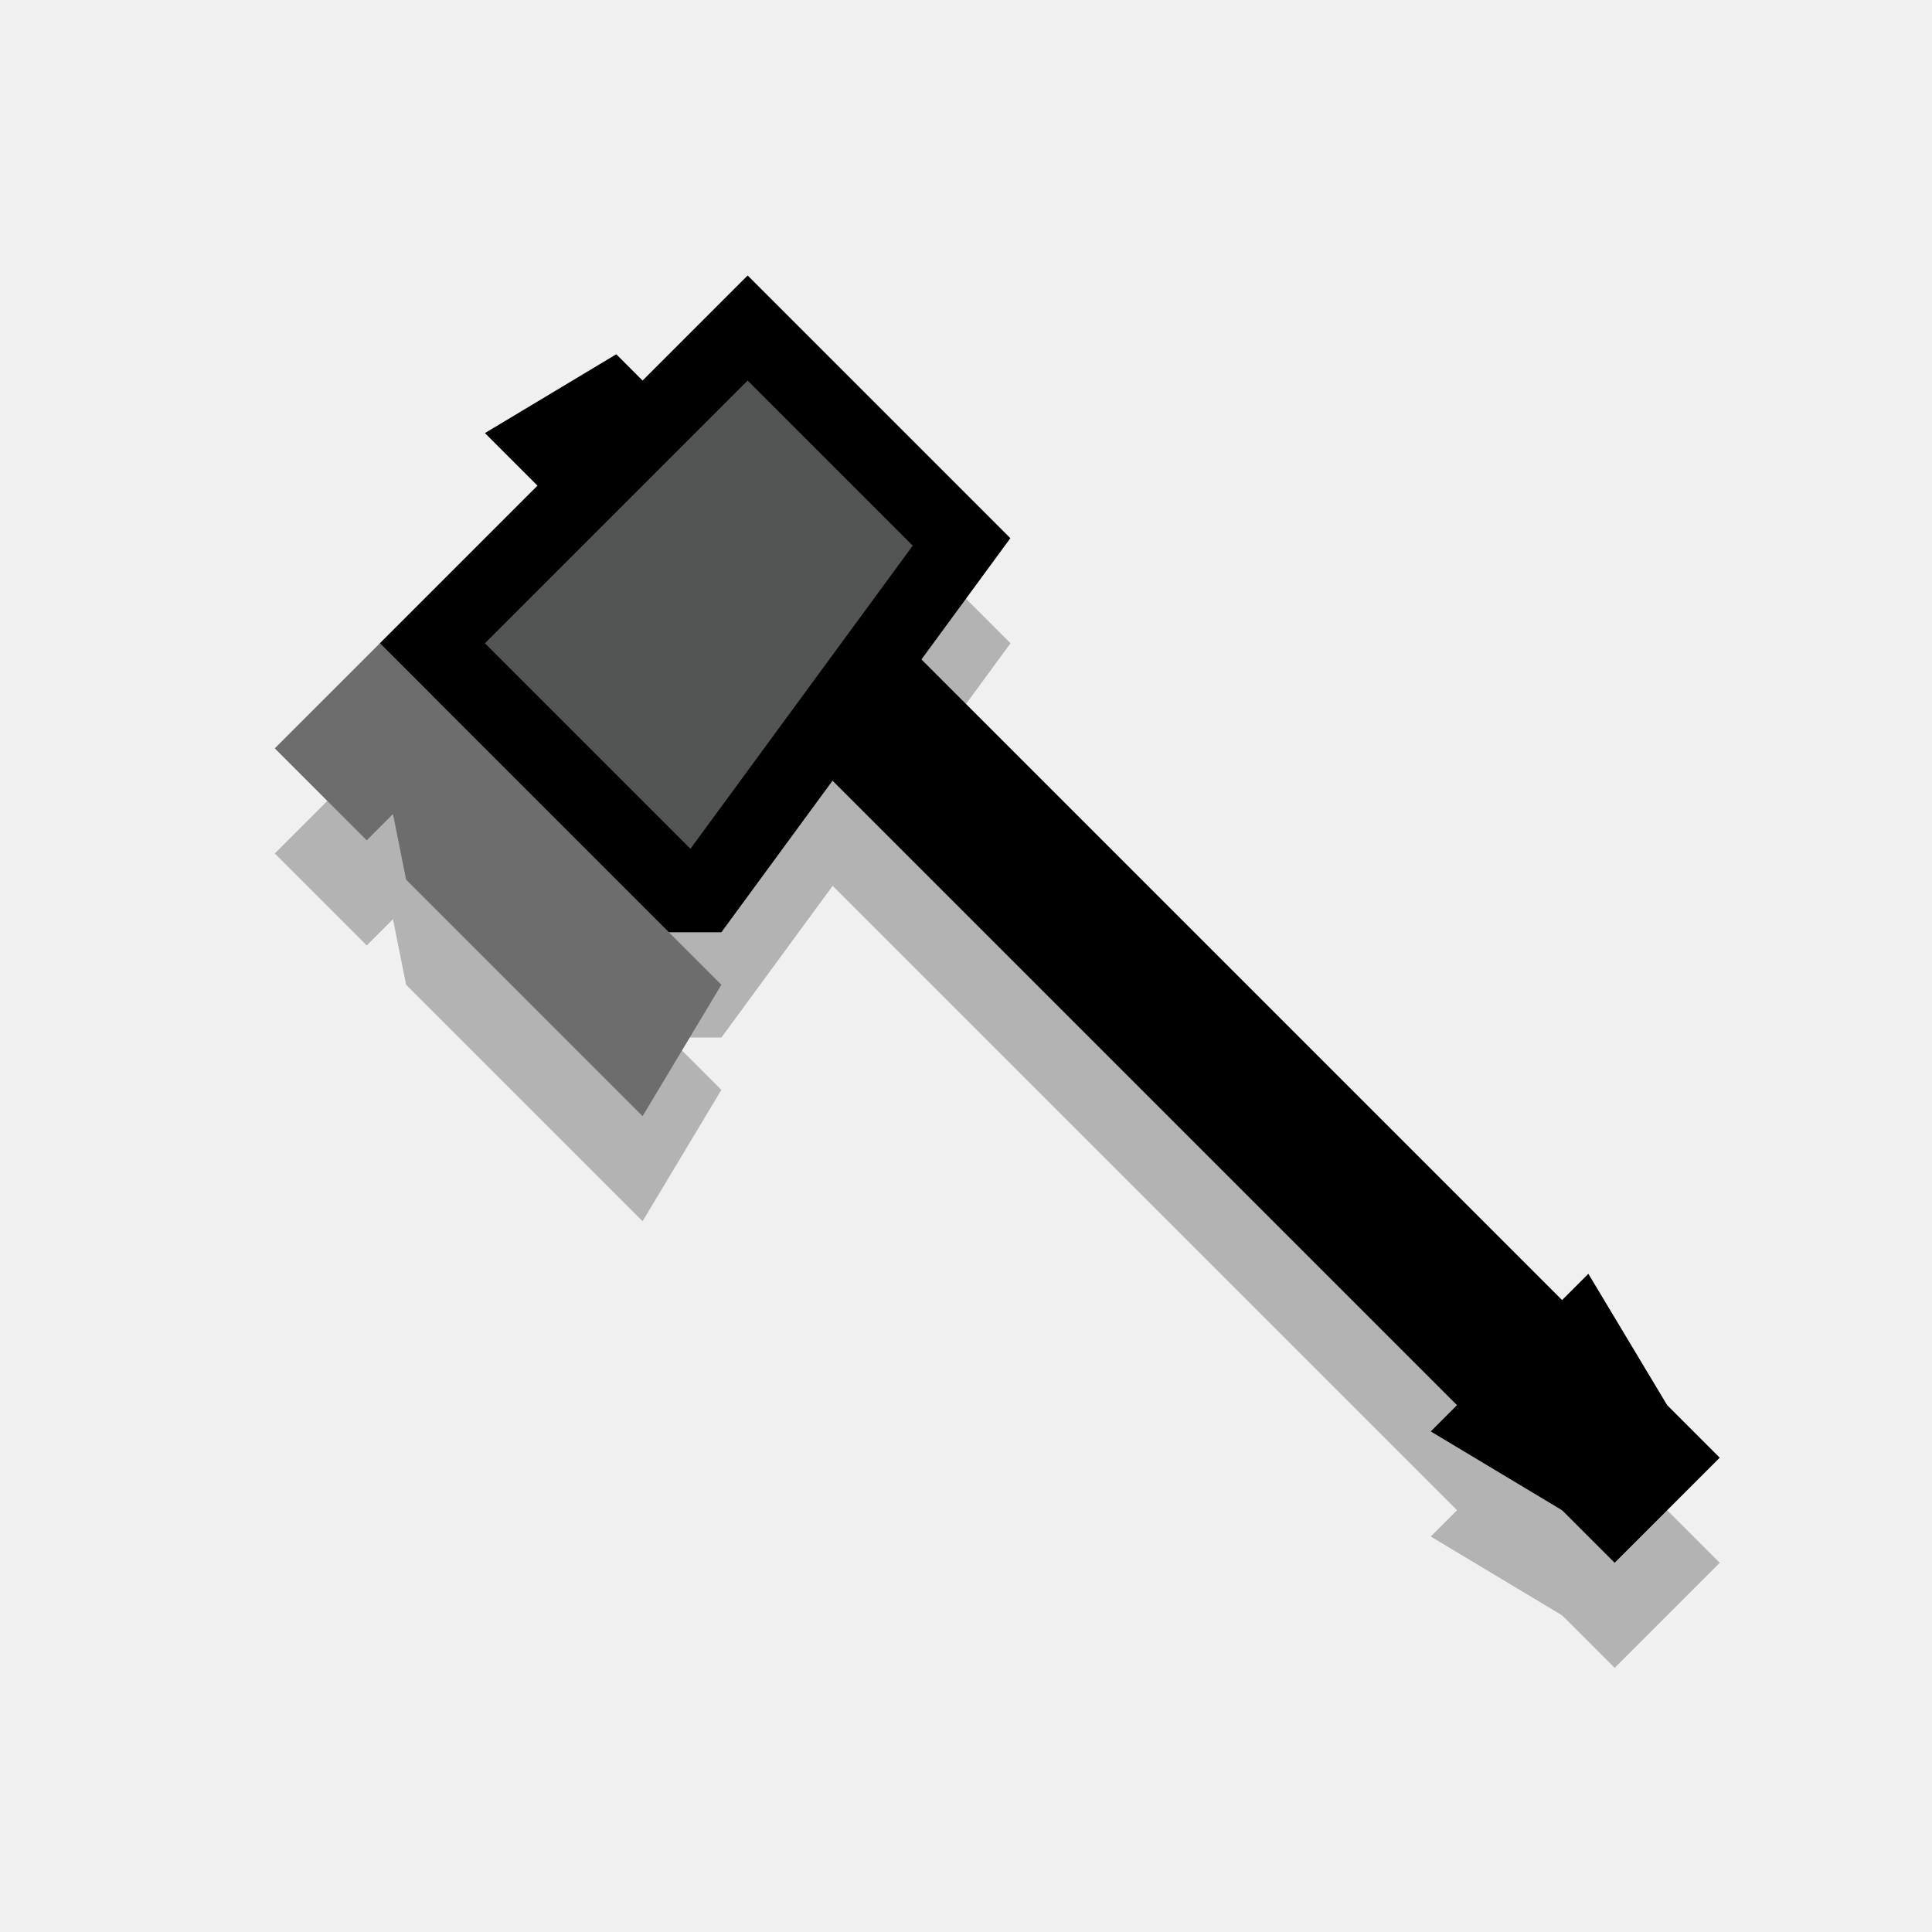
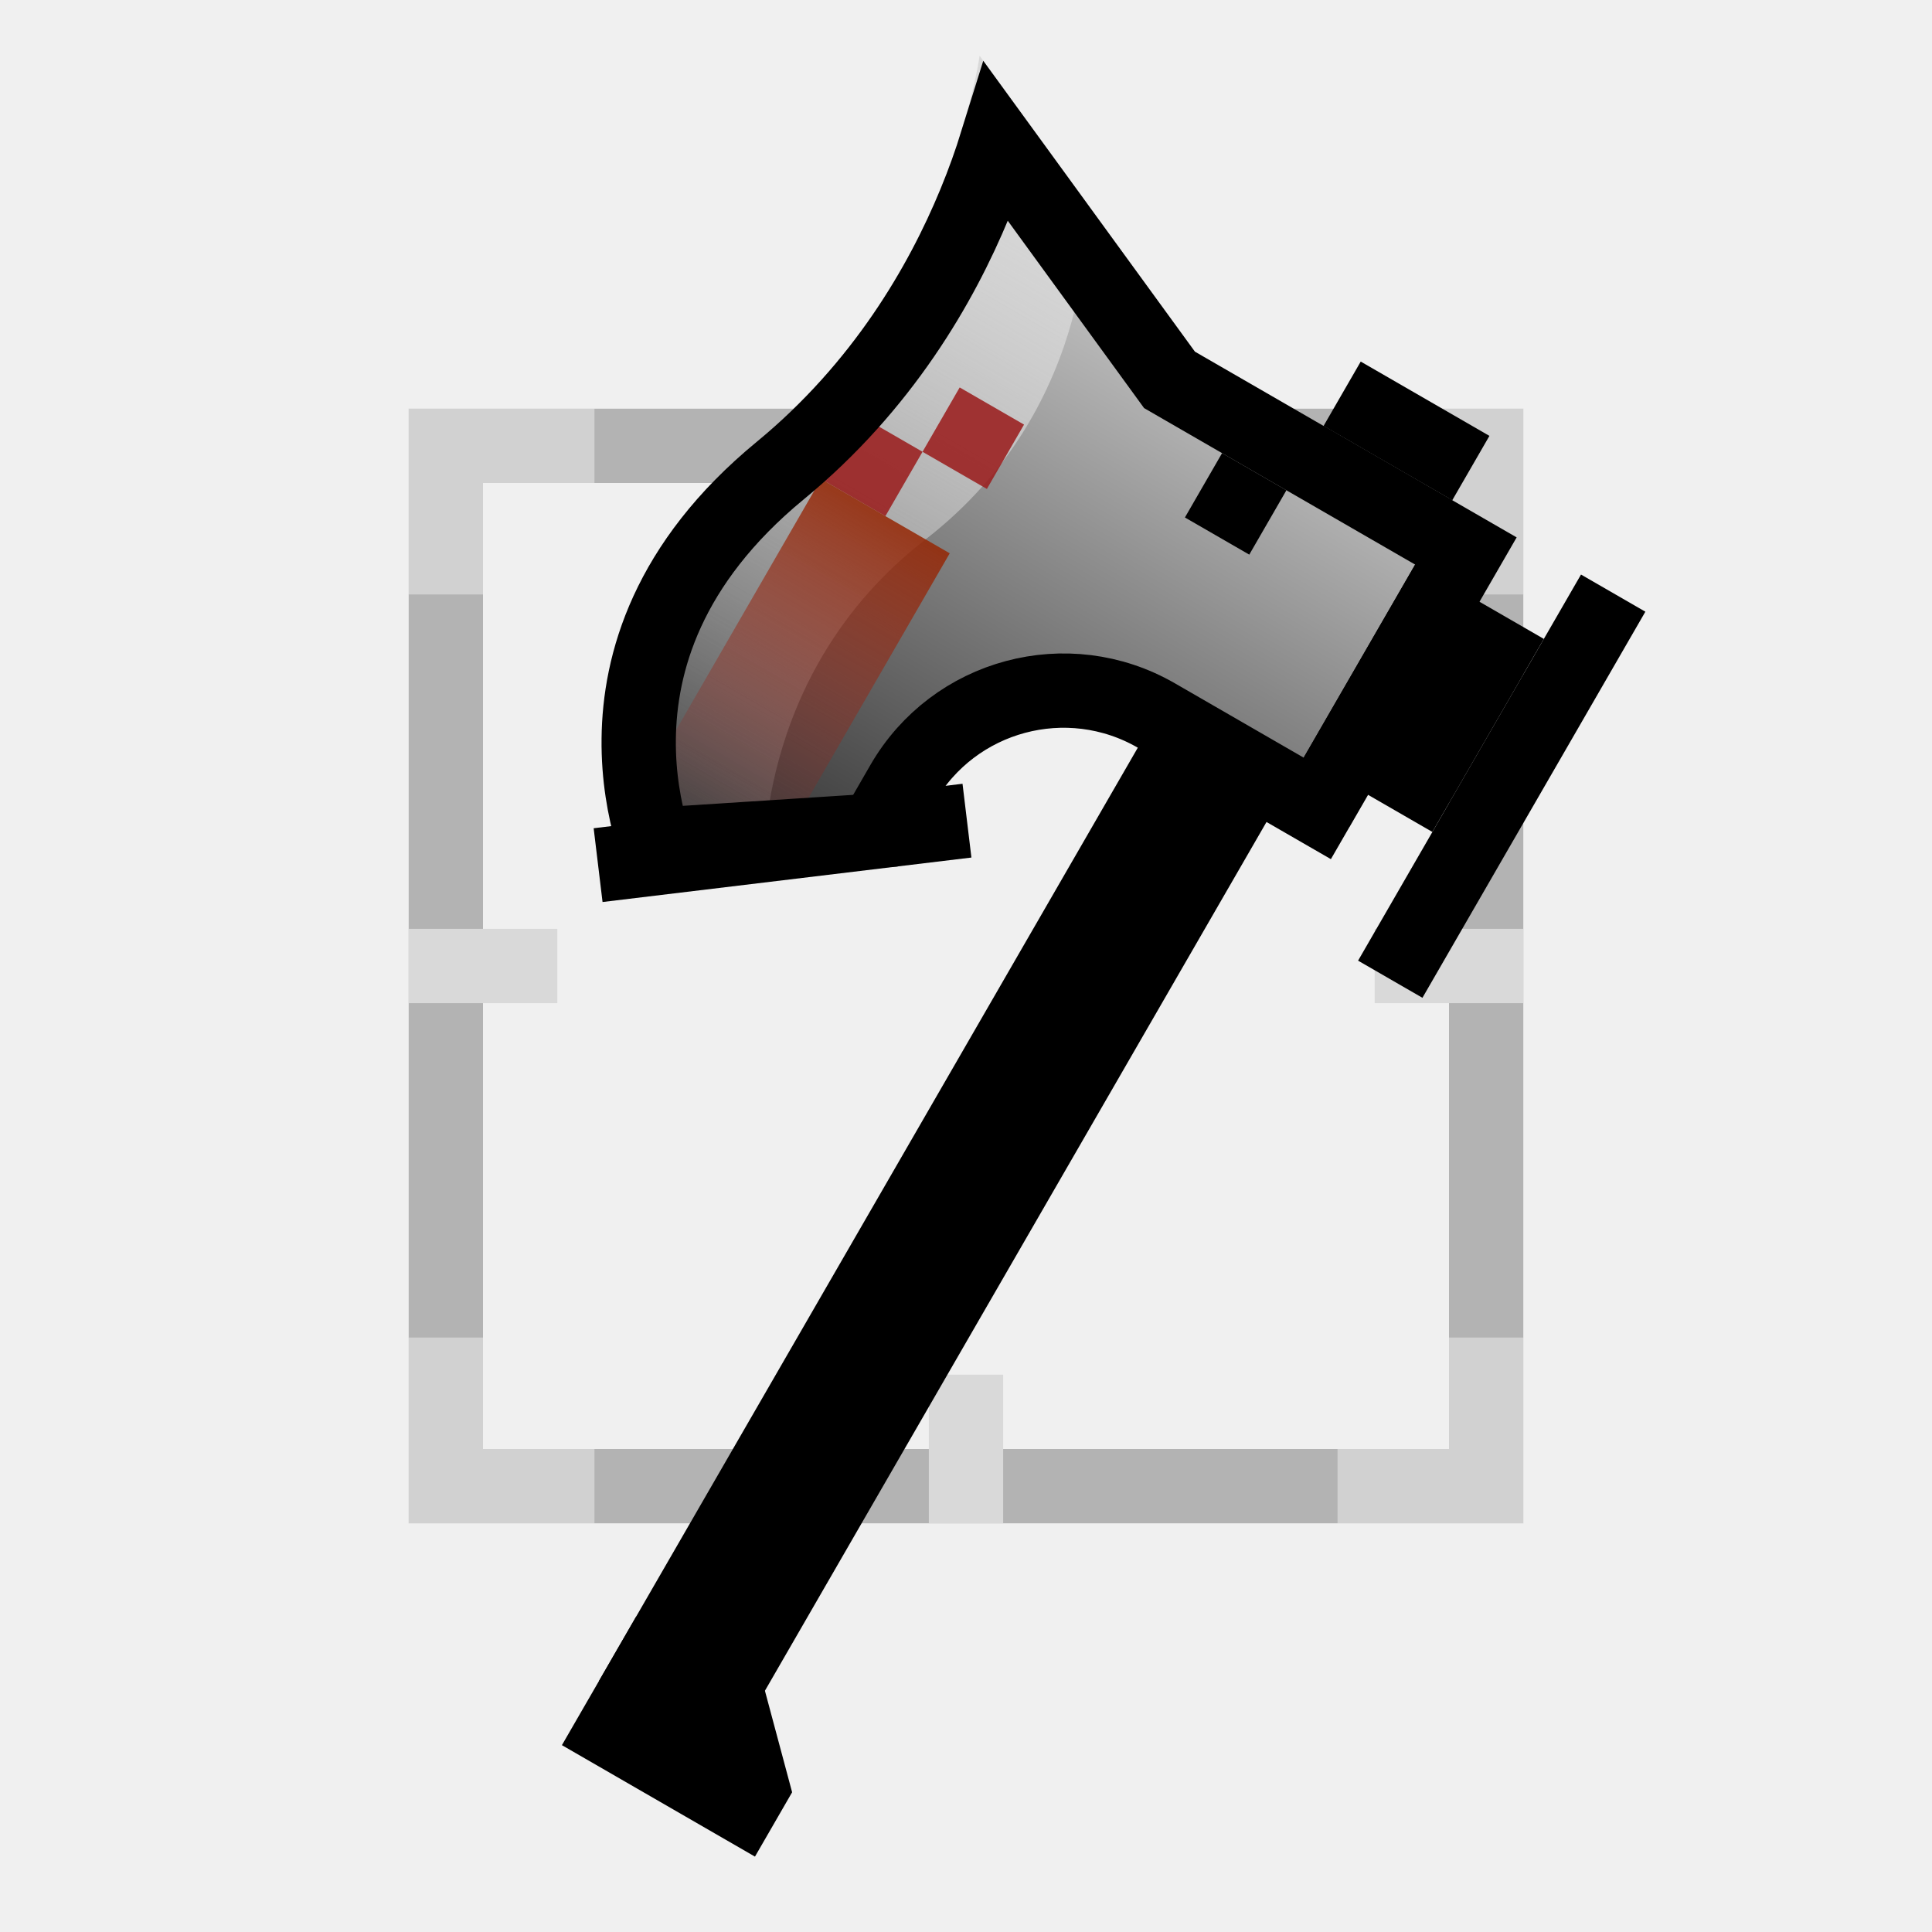
<svg xmlns="http://www.w3.org/2000/svg" width="52" height="52" viewBox="0 0 52 52" fill="none">
-   <path d="M13.052 14.485L16.587 12.364L42.043 37.82L39.215 40.648L13.052 14.485Z" fill="#B3B3B3" />
-   <path d="M42.043 43.477L44.872 40.648L42.751 37.113L38.508 41.356L42.043 43.477Z" fill="#B3B3B3" />
-   <path d="M43.458 44.891L46.286 42.063L42.043 37.82H39.215V40.648L43.458 44.891Z" fill="#B3B3B3" />
-   <path d="M10.224 20.143L19.416 29.335L17.295 32.87L10.931 26.506L10.577 24.739L9.87 25.446L7.395 22.971L9.517 20.85L10.224 20.143Z" fill="#B3B3B3" />
-   <path d="M10.224 20.143L18.002 27.921L19.416 27.921L27.194 17.314L20.123 10.243L10.224 20.143Z" fill="#B3B3B3" />
-   <path d="M10.224 20.143L18.002 27.921L19.416 27.921L27.194 17.314L20.123 10.243L10.224 20.143Z" fill="#B3B3B3" />
-   <path d="M22.244 18.021L20.123 15.9L17.295 18.728L19.416 20.85" stroke="#B3B3B3" stroke-width="2" />
-   <path d="M13.052 11.657L16.587 9.535L42.043 34.991L39.215 37.82L13.052 11.657Z" fill="black" />
-   <path d="M42.043 40.648L44.872 37.82L42.751 34.284L38.508 38.527L42.043 40.648Z" fill="black" />
-   <path d="M43.458 42.062L46.286 39.234L42.043 34.991H39.215V37.82L43.458 42.062Z" fill="black" />
-   <path d="M10.224 17.314L19.416 26.506L17.295 30.042L10.931 23.678L10.577 21.91L9.87 22.617L7.395 20.142L9.517 18.021L10.224 17.314Z" fill="#6D6D6D" />
-   <path d="M11.638 17.314L18.416 24.092L18.909 24.092L25.88 14.586L20.123 8.829L11.638 17.314Z" fill="#686969" />
-   <path d="M11.638 17.314L18.416 24.092L18.909 24.092L25.88 14.586L20.123 8.829L11.638 17.314Z" fill="black" fill-opacity="0.2" />
-   <path d="M11.638 17.314L18.416 24.092L18.909 24.092L25.88 14.586L20.123 8.829L11.638 17.314Z" stroke="black" stroke-width="2" />
+   <path d="M12 12H26H40V26V40H26H12V26V12Z" stroke="#B3B3B3" stroke-width="2" />
+   <path opacity="0.4" d="M12 16V12H16" stroke="white" stroke-width="2" />
+   <path opacity="0.4" d="M40 16V12H36" stroke="white" stroke-width="2" />
+   <path opacity="0.4" d="M12 36V40H16" stroke="white" stroke-width="2" />
+   <path opacity="0.4" d="M40 36V40H36" stroke="white" stroke-width="2" />
+   <rect x="11" y="25" width="4" height="2" fill="#D9D9D9" />
+   <rect x="37" y="25" width="4" height="2" fill="#D9D9D9" />
+   <rect x="27" y="11" width="4" height="2" transform="rotate(90 27 11)" fill="#D9D9D9" />
+   <rect x="27" y="37" width="4" height="2" transform="rotate(90 27 37)" fill="#D9D9D9" />
+   <path d="M17.124 43.507L20.588 45.507L21.32 48.239L20.32 49.971L15.124 46.971L17.124 43.507Z" fill="black" />
+   <rect x="36.624" y="9.732" width="4" height="2" transform="rotate(30 36.6243 9.73206)" fill="black" />
+   <path d="M39.088 13.464L19.588 47.239L16.124 45.239L35.624 11.464L39.088 13.464Z" fill="black" />
+   <path d="M39.821 16.196L36.321 22.258L31.124 19.258C29.211 18.154 26.765 18.809 25.66 20.722L24.66 22.454L18.33 23.419L17.232 19.32L18.866 14.49L27.964 4.732L31.66 10.33L39.821 16.196Z" fill="url(#paint0_linear_4030_16743)" />
+   <rect x="32.892" y="12.196" width="2" height="2" transform="rotate(30 32.8923 12.1962)" fill="black" />
+   <path d="M20.562 23.553L16.964 23.785C16.964 23.785 13.768 17.32 20.366 11.892C25.547 7.631 26.366 1.5 26.366 1.5L29.263 5.482C29.263 5.482 29.611 10.879 24.913 14.517C20.214 18.155 20.562 23.553 20.562 23.553Z" fill="url(#paint1_linear_4030_16743)" />
+   <rect x="22.232" y="10.66" width="3" height="2" transform="rotate(30 22.2321 10.6603)" fill="#9A1D1D" fill-opacity="0.87" />
+   <rect x="22.098" y="12.892" width="4" height="10" transform="rotate(30 22.0981 12.8923)" fill="url(#paint2_linear_4030_16743)" fill-opacity="0.87" />
+   <path d="M26.828 3.835L31.352 10.052L31.477 10.224L31.66 10.33L39.455 14.83L38.955 15.696L35.955 20.892L35.455 21.758L31.124 19.258C28.733 17.878 25.675 18.697 24.294 21.088L23.562 22.357L17.629 22.74C17.597 22.642 17.563 22.534 17.53 22.416C17.353 21.796 17.179 20.916 17.191 19.885C17.213 17.861 17.949 15.176 21.001 12.665C23.754 10.4 25.338 7.648 26.233 5.48C26.48 4.883 26.675 4.327 26.828 3.835Z" stroke="black" stroke-width="2" />
+   <path d="M16.098 23.285L26.026 22.088" stroke="black" stroke-width="2" />
+   <rect x="38.088" y="15.196" width="4" height="6" transform="rotate(30 38.0884 15.1962)" fill="black" />
+   <path d="M37.419 26.356L43.419 15.964" stroke="black" stroke-width="2" />
+   <rect x="25.83" y="10.428" width="2" height="2" transform="rotate(30 25.8301 10.4282)" fill="#9A1D1D" fill-opacity="0.87" />
+   <defs>
+     <linearGradient id="paint0_linear_4030_16743" x1="33.459" y1="10.214" x2="24.459" y2="25.803" gradientUnits="userSpaceOnUse">
+       <stop stop-color="#BEBEBE" />
+       <stop offset="1" stop-color="#323232" />
+     </linearGradient>
+     <linearGradient id="paint1_linear_4030_16743" x1="28.6" y1="2.79" x2="16.6" y2="23.575" gradientUnits="userSpaceOnUse">
+       <stop stop-color="#D9D9D9" />
+       <stop offset="1" stop-color="#D9D9D9" stop-opacity="0" />
+     </linearGradient>
+     <linearGradient id="paint2_linear_4030_16743" x1="24.098" y1="12.892" x2="24.098" y2="22.892" gradientUnits="userSpaceOnUse">
+       <stop stop-color="#952806" />
+       <stop offset="1" stop-color="#9A1D1D" stop-opacity="0" />
+     </linearGradient>
+   </defs>
</svg>
